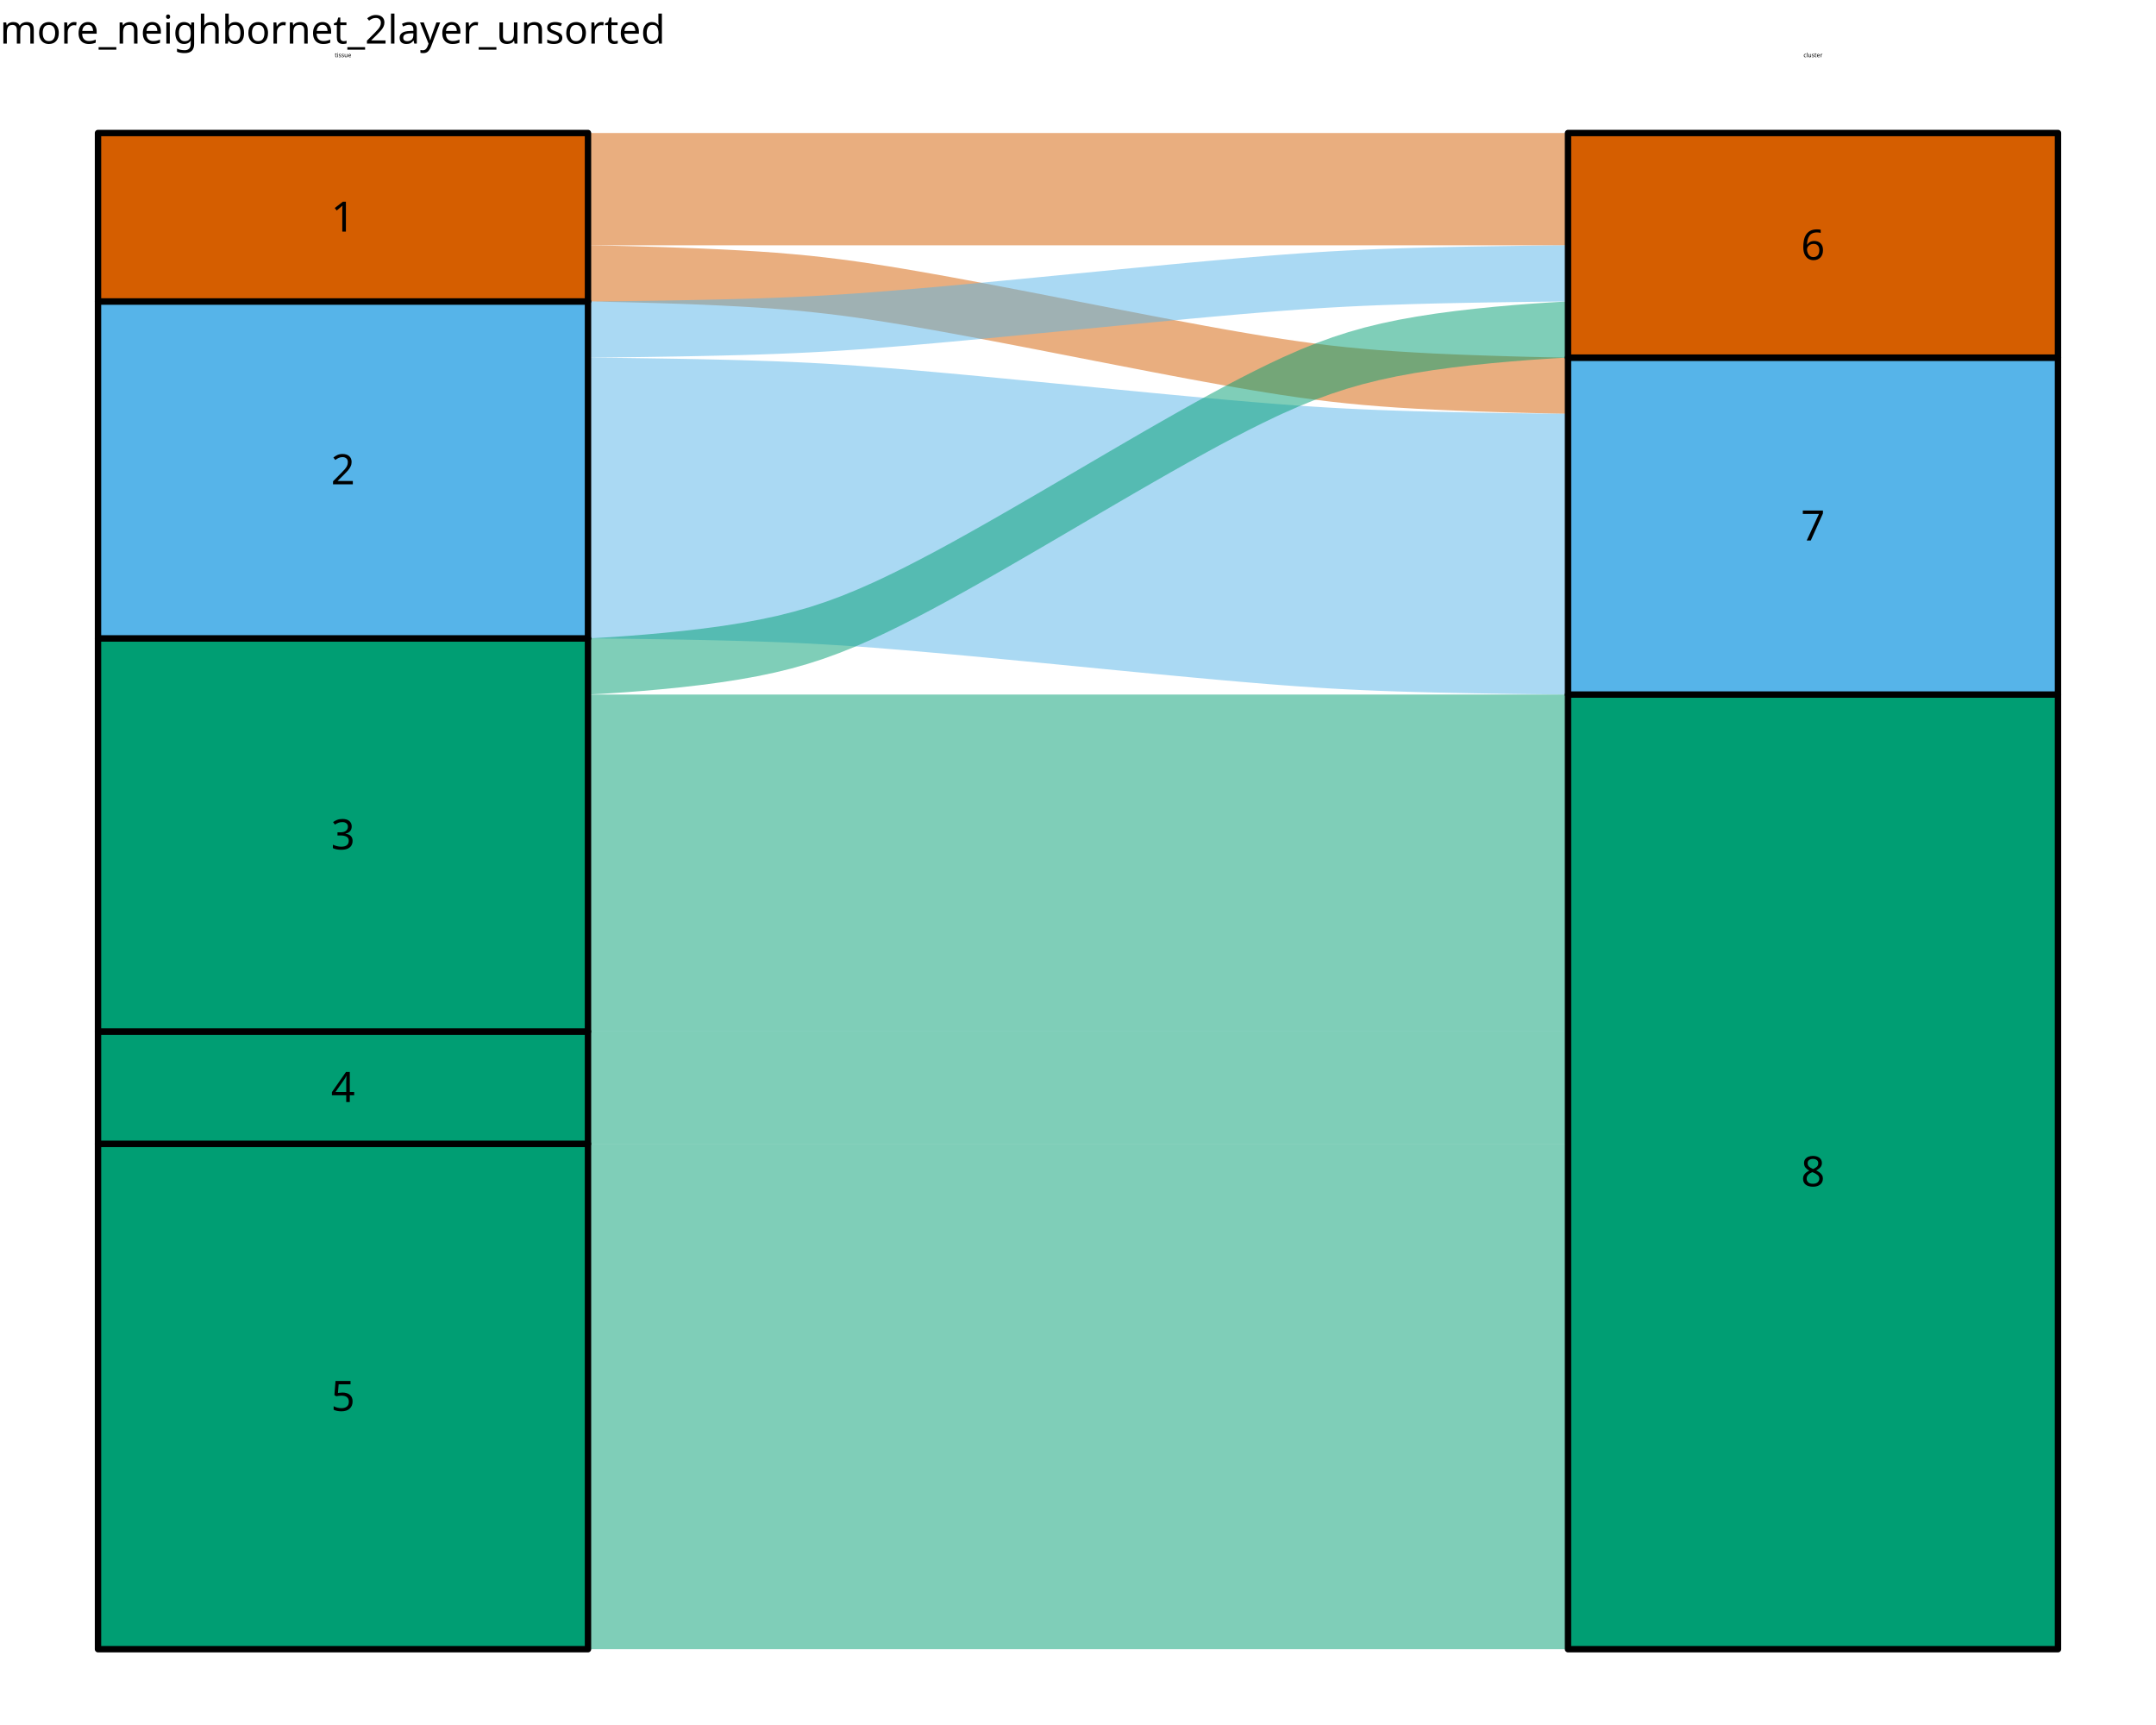
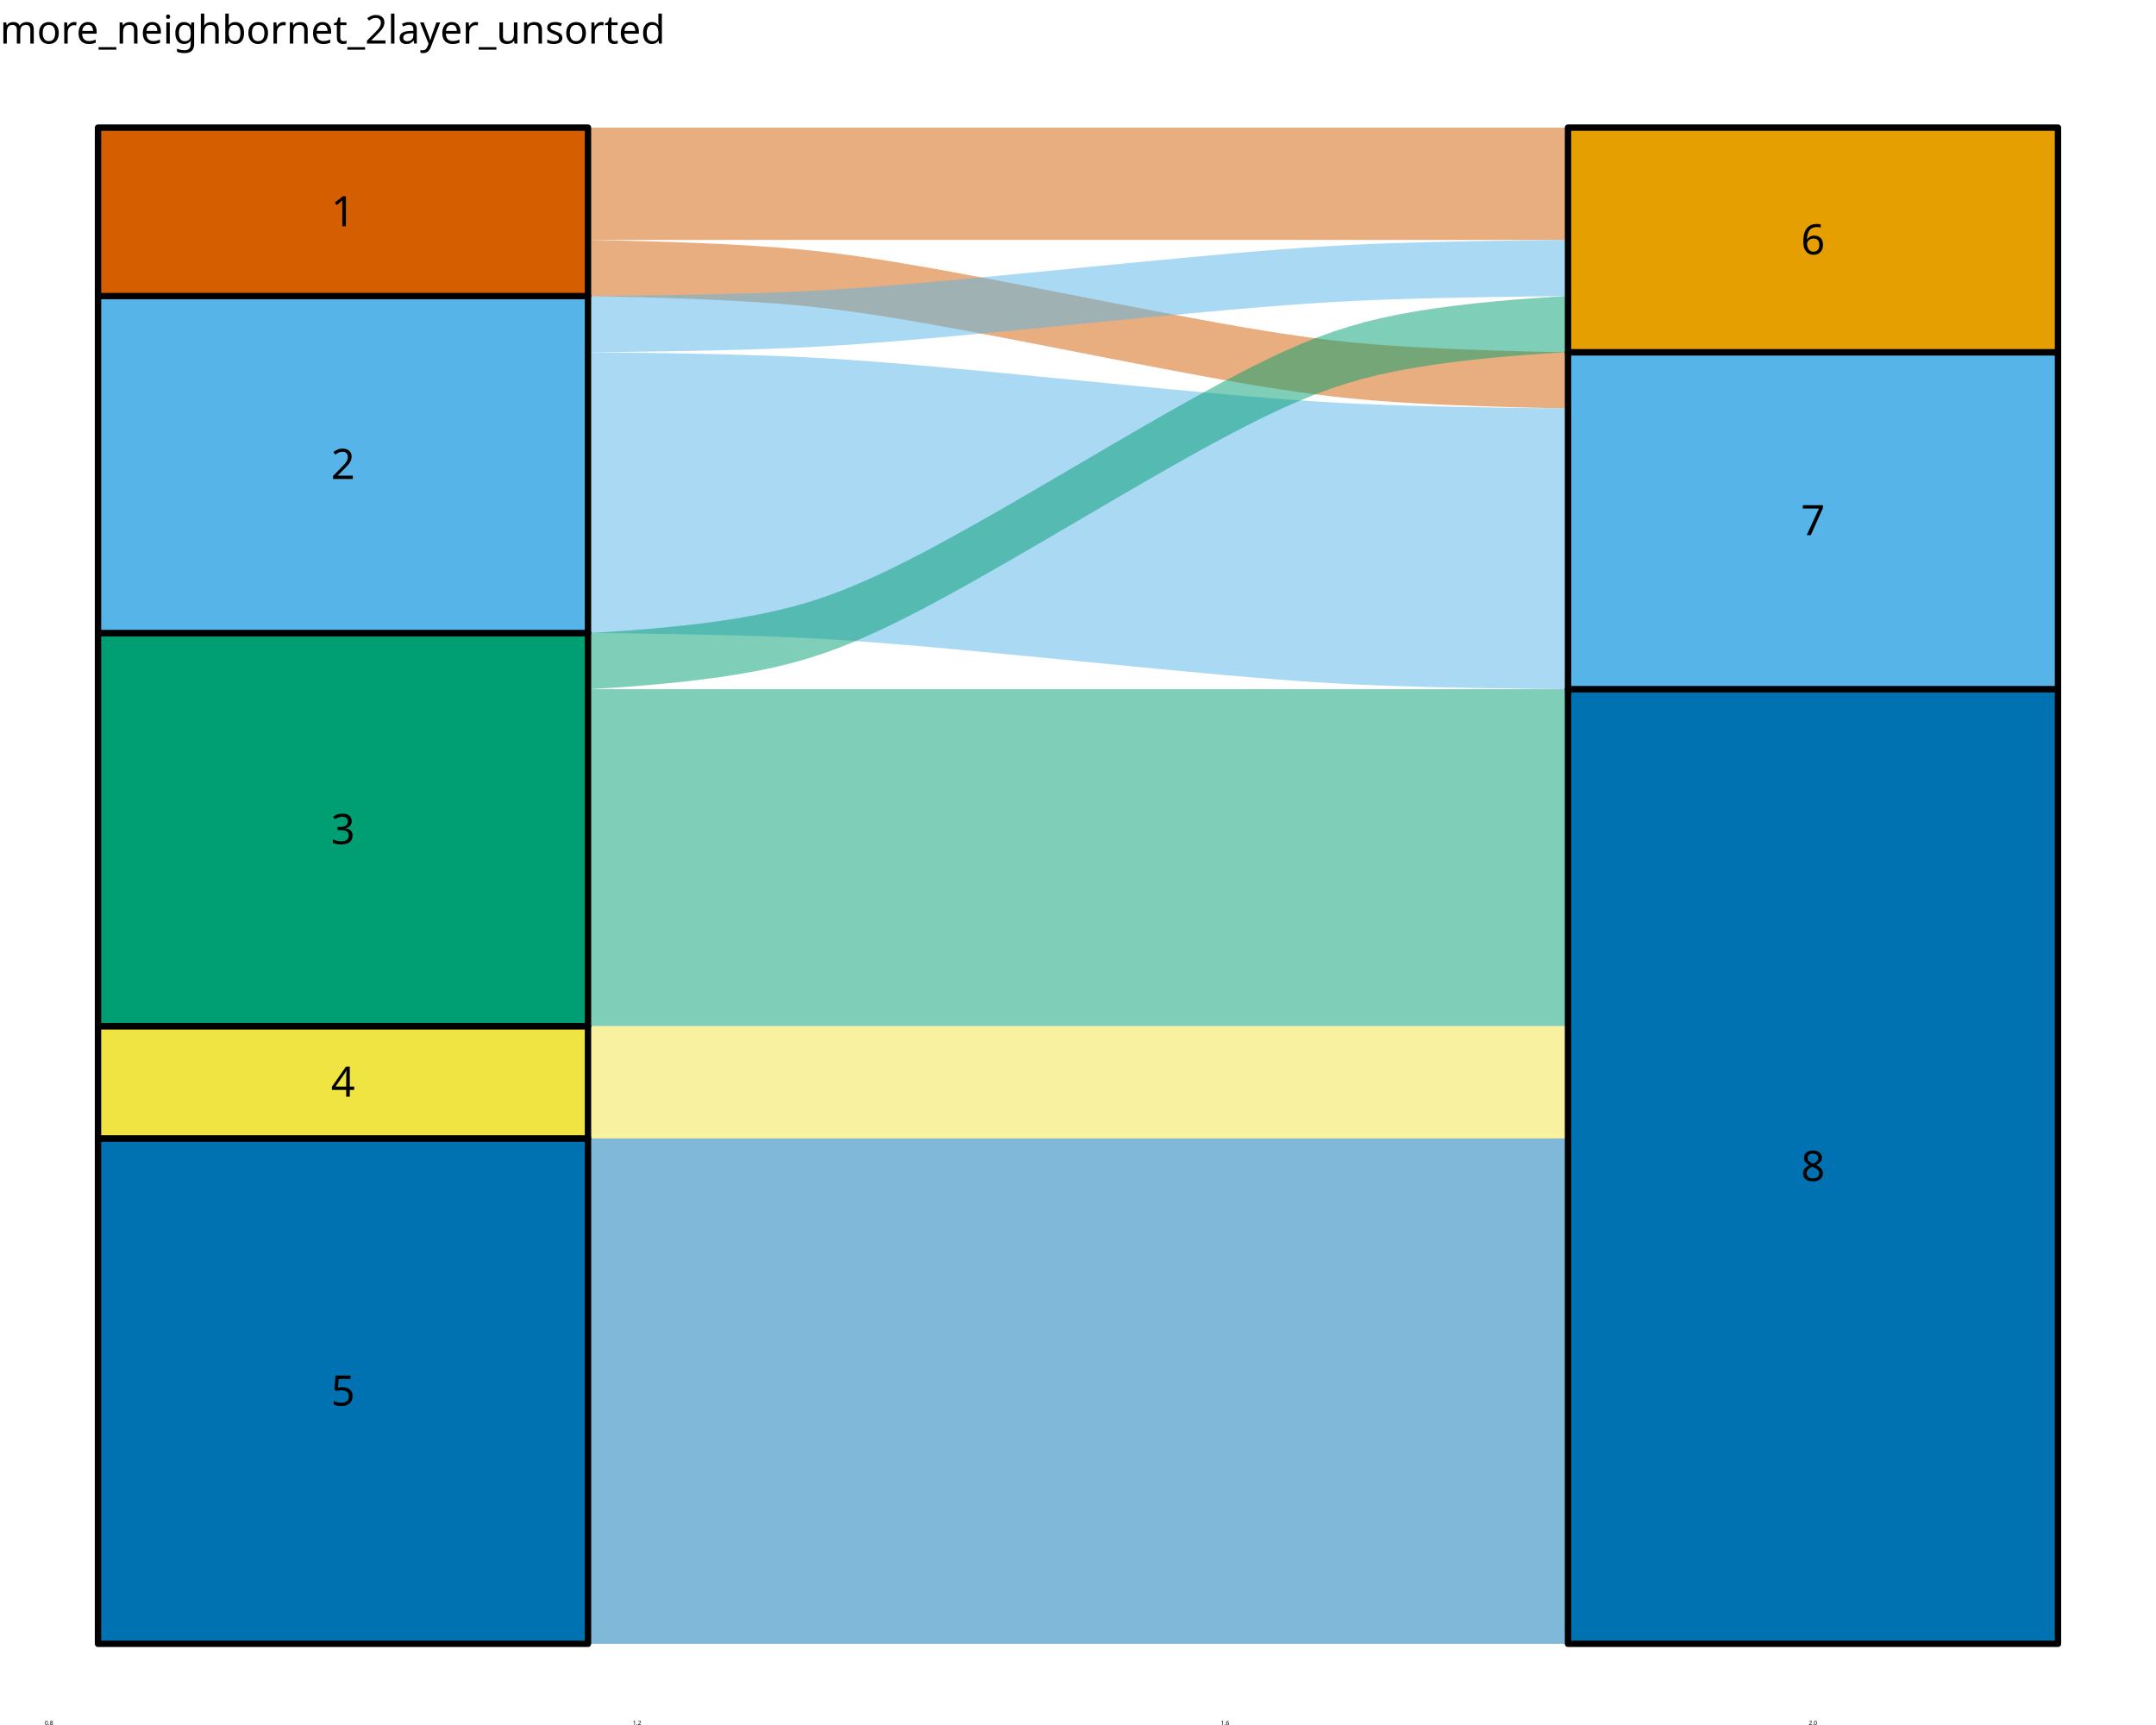
<svg xmlns="http://www.w3.org/2000/svg" class="svglite" data-engine-version="2.0" width="720.00pt" height="576.00pt" viewBox="0 0 720.00 576.00">
  <defs>
    <style type="text/css">
    .svglite line, .svglite polyline, .svglite polygon, .svglite path, .svglite rect, .svglite circle {
      fill: none;
      stroke: #000000;
      stroke-linecap: round;
      stroke-linejoin: round;
      stroke-miterlimit: 10.00;
    }
  </style>
  </defs>
  <rect width="100%" height="100%" style="stroke: none; fill: #FFFFFF;" />
  <defs>
    <clipPath id="cpMC4wMHw3MjAuMDB8MC4wMHw1NzYuMDA=">
      <rect x="0.00" y="0.00" width="720.00" height="576.00" />
    </clipPath>
  </defs>
  <g clip-path="url(#cpMC4wMHw3MjAuMDB8MC4wMHw1NzYuMDA=)">
</g>
  <defs>
-     <clipPath id="cpMC4wMHw3MjAuMDB8MTkuMTB8NTc2LjAw">
-       <rect x="0.00" y="19.10" width="720.00" height="556.90" />
+     <clipPath id="cpMC4wMHw3MjAuMDB8MTcuMzB8NTc0LjIx">
+       <rect x="0.00" y="17.30" width="720.00" height="556.90" />
    </clipPath>
  </defs>
-   <g clip-path="url(#cpMC4wMHw3MjAuMDB8MTkuMTB8NTc2LjAw)">
-     <polygon points="32.73,81.91 196.36,81.91 196.45,81.91 197.01,81.91 198.41,81.91 200.89,81.91 204.54,81.91 209.29,81.91 214.95,81.91 221.23,81.91 227.85,81.91 234.56,81.91 241.16,81.91 247.54,81.91 253.64,81.91 259.46,81.91 265.06,81.91 270.48,81.91 275.82,81.91 281.16,81.91 286.58,81.91 291.82,81.91 296.61,81.91 301.55,81.91 306.68,81.91 312.00,81.91 317.51,81.91 323.22,81.91 329.12,81.91 335.18,81.91 341.38,81.91 347.70,81.91 354.10,81.91 360.53,81.91 366.95,81.91 373.34,81.91 379.64,81.91 385.82,81.91 391.86,81.91 397.73,81.91 403.40,81.91 408.89,81.91 414.17,81.91 419.27,81.91 424.19,81.91 428.18,81.91 433.74,81.91 439.15,81.91 444.48,81.91 449.82,81.91 455.26,81.91 460.86,81.91 466.70,81.91 472.82,81.91 479.21,81.91 485.82,81.91 492.53,81.91 499.14,81.91 505.39,81.91 511.01,81.91 515.70,81.91 519.29,81.91 521.70,81.91 523.04,81.91 523.56,81.91 523.64,81.91 687.27,81.91 687.27,44.41 523.64,44.41 523.55,44.41 522.99,44.41 521.59,44.41 519.11,44.41 515.46,44.41 510.71,44.41 505.05,44.41 498.77,44.41 492.15,44.41 485.44,44.41 478.84,44.41 472.46,44.41 466.36,44.41 460.54,44.41 454.94,44.41 449.52,44.41 444.18,44.41 438.84,44.41 433.42,44.41 428.18,44.41 423.39,44.41 418.45,44.41 413.32,44.41 408.00,44.41 402.49,44.41 396.78,44.41 390.88,44.41 384.82,44.41 378.62,44.41 372.30,44.41 365.90,44.41 359.47,44.41 353.05,44.41 346.66,44.41 340.36,44.41 334.18,44.41 328.14,44.41 322.27,44.41 316.60,44.41 311.11,44.41 305.83,44.41 300.73,44.41 295.81,44.41 291.82,44.41 286.26,44.41 280.85,44.41 275.52,44.41 270.18,44.41 264.74,44.41 259.14,44.41 253.30,44.41 247.18,44.41 240.79,44.41 234.18,44.41 227.47,44.41 220.86,44.41 214.61,44.41 208.99,44.41 204.30,44.41 200.71,44.41 198.30,44.41 196.96,44.41 196.44,44.41 196.36,44.41 32.73,44.41 " style="stroke-width: 1.07; stroke: none; fill: #D55E00; fill-opacity: 0.50;" />
-     <polygon points="32.73,100.66 196.36,100.66 196.45,100.66 197.00,100.67 198.40,100.70 200.87,100.74 204.52,100.82 209.26,100.93 214.90,101.08 221.18,101.26 227.79,101.48 234.49,101.74 241.08,102.04 247.46,102.37 253.55,102.74 259.38,103.16 264.97,103.62 270.39,104.14 275.72,104.73 281.06,105.38 286.46,106.12 291.82,106.91 296.57,107.66 301.47,108.46 306.55,109.33 311.82,110.25 317.28,111.24 322.93,112.28 328.77,113.38 334.78,114.52 340.92,115.70 347.18,116.91 353.51,118.15 359.89,119.39 366.27,120.64 372.60,121.87 378.87,123.08 385.02,124.27 391.02,125.41 396.87,126.51 402.53,127.55 408.00,128.54 413.27,129.47 418.36,130.34 423.27,131.14 428.02,131.89 428.18,131.91 433.73,132.73 439.14,133.47 444.46,134.12 449.80,134.70 455.23,135.22 460.83,135.68 466.66,136.10 472.77,136.47 479.15,136.80 485.75,137.09 492.45,137.35 499.05,137.57 505.31,137.76 510.93,137.90 515.63,138.01 519.23,138.09 521.67,138.13 523.03,138.16 523.56,138.16 523.64,138.16 687.27,138.16 687.27,119.41 523.64,119.41 523.55,119.41 523.00,119.40 521.60,119.38 519.13,119.33 515.48,119.26 510.74,119.15 505.10,119.00 498.82,118.81 492.21,118.59 485.51,118.33 478.92,118.04 472.54,117.70 466.45,117.33 460.62,116.92 455.03,116.45 449.61,115.93 444.28,115.35 438.94,114.69 433.54,113.95 428.18,113.16 423.43,112.42 418.53,111.61 413.45,110.75 408.18,109.82 402.72,108.84 397.07,107.79 391.23,106.70 385.22,105.56 379.08,104.37 372.82,103.16 366.49,101.93 360.11,100.68 353.73,99.44 347.40,98.20 341.13,96.99 334.98,95.81 328.98,94.66 323.13,93.57 317.47,92.52 312.00,91.54 306.73,90.61 301.64,89.74 296.73,88.93 291.98,88.19 291.82,88.16 286.27,87.34 280.86,86.61 275.54,85.96 270.20,85.37 264.77,84.86 259.17,84.39 253.34,83.98 247.23,83.61 240.85,83.28 234.25,82.98 227.55,82.73 220.95,82.50 214.69,82.32 209.07,82.17 204.37,82.06 200.77,81.99 198.33,81.94 196.97,81.92 196.44,81.91 196.36,81.91 32.73,81.91 " style="stroke-width: 1.07; stroke: none; fill: #D55E00; fill-opacity: 0.50;" />
-     <polygon points="32.73,119.41 196.36,119.41 196.45,119.41 197.01,119.41 198.40,119.40 200.88,119.37 204.53,119.34 209.28,119.28 214.94,119.21 221.22,119.11 227.84,119.00 234.54,118.87 241.14,118.72 247.52,118.56 253.61,118.37 259.44,118.16 265.03,117.93 270.46,117.67 275.80,117.38 281.13,117.05 286.55,116.68 291.82,116.29 296.60,115.91 301.53,115.51 306.65,115.07 311.95,114.61 317.45,114.11 323.15,113.58 329.03,113.03 335.08,112.46 341.27,111.86 347.57,111.25 353.95,110.63 360.36,110.00 366.78,109.38 373.15,108.76 379.44,108.15 385.62,107.55 391.65,106.98 397.51,106.43 403.18,105.91 408.66,105.42 413.94,104.95 419.04,104.52 423.95,104.12 428.18,103.79 433.73,103.38 439.14,103.01 444.48,102.68 449.82,102.39 455.25,102.13 460.85,101.90 466.69,101.70 472.81,101.51 479.19,101.34 485.80,101.20 492.51,101.07 499.12,100.96 505.37,100.87 510.99,100.79 515.68,100.74 519.27,100.70 521.69,100.68 523.04,100.67 523.56,100.66 523.64,100.66 687.27,100.66 687.27,81.91 523.64,81.91 523.55,81.91 522.99,81.92 521.60,81.93 519.12,81.95 515.47,81.99 510.72,82.04 505.06,82.12 498.78,82.21 492.16,82.32 485.46,82.45 478.86,82.60 472.48,82.77 466.39,82.95 460.56,83.16 454.97,83.40 449.54,83.66 444.20,83.95 438.87,84.28 433.45,84.65 428.18,85.04 423.40,85.41 418.47,85.82 413.35,86.25 408.05,86.72 402.55,87.22 396.85,87.74 390.97,88.29 384.92,88.87 378.73,89.46 372.43,90.07 366.05,90.70 359.64,91.32 353.22,91.95 346.85,92.57 340.56,93.18 334.38,93.77 328.35,94.34 322.49,94.89 316.82,95.42 311.34,95.91 306.06,96.37 300.96,96.81 296.05,97.21 291.82,97.54 286.27,97.95 280.86,98.31 275.52,98.64 270.18,98.93 264.75,99.19 259.15,99.42 253.31,99.63 247.19,99.81 240.81,99.98 234.20,100.13 227.49,100.26 220.88,100.37 214.63,100.46 209.01,100.53 204.32,100.59 200.73,100.62 198.31,100.65 196.96,100.66 196.44,100.66 196.36,100.66 32.73,100.66 " style="stroke-width: 1.07; stroke: none; fill: #56B4E9; fill-opacity: 0.50;" />
-     <polygon points="32.73,213.17 196.36,213.17 196.45,213.17 197.01,213.17 198.40,213.19 200.88,213.21 204.53,213.25 209.28,213.30 214.94,213.38 221.22,213.47 227.84,213.58 234.54,213.71 241.14,213.86 247.52,214.03 253.61,214.21 259.44,214.42 265.03,214.65 270.46,214.91 275.80,215.21 281.13,215.53 286.55,215.90 291.82,216.29 296.60,216.67 301.53,217.07 306.65,217.51 311.95,217.98 317.45,218.47 323.15,219.00 329.03,219.55 335.08,220.13 341.27,220.72 347.57,221.33 353.95,221.95 360.36,222.58 366.78,223.21 373.15,223.83 379.44,224.44 385.62,225.03 391.65,225.60 397.51,226.15 403.18,226.67 408.66,227.17 413.94,227.63 419.04,228.06 423.95,228.46 428.18,228.79 433.73,229.20 439.14,229.57 444.48,229.90 449.82,230.19 455.25,230.45 460.85,230.68 466.69,230.89 472.81,231.07 479.19,231.24 485.80,231.38 492.51,231.51 499.12,231.62 505.37,231.72 510.99,231.79 515.68,231.84 519.27,231.88 521.69,231.90 523.04,231.91 523.56,231.92 523.64,231.92 687.27,231.92 687.27,138.16 523.64,138.16 523.55,138.16 522.99,138.16 521.60,138.15 519.12,138.12 515.47,138.09 510.72,138.03 505.06,137.96 498.78,137.86 492.16,137.75 485.46,137.62 478.86,137.47 472.48,137.31 466.39,137.12 460.56,136.91 454.97,136.68 449.54,136.42 444.20,136.13 438.87,135.80 433.45,135.43 428.18,135.04 423.40,134.66 418.47,134.26 413.35,133.82 408.05,133.36 402.55,132.86 396.85,132.33 390.97,131.78 384.92,131.21 378.73,130.61 372.43,130.00 366.05,129.38 359.64,128.75 353.22,128.13 346.85,127.51 340.56,126.90 334.38,126.30 328.35,125.73 322.49,125.18 316.82,124.66 311.34,124.17 306.06,123.70 300.96,123.27 296.05,122.87 291.82,122.54 286.27,122.13 280.86,121.76 275.52,121.43 270.18,121.14 264.75,120.88 259.15,120.65 253.31,120.45 247.19,120.26 240.81,120.10 234.20,119.95 227.49,119.82 220.88,119.71 214.63,119.62 209.01,119.54 204.32,119.49 200.73,119.45 198.31,119.43 196.96,119.42 196.44,119.41 196.36,119.41 32.73,119.41 " style="stroke-width: 1.07; stroke: none; fill: #56B4E9; fill-opacity: 0.50;" />
-     <polygon points="32.73,231.92 196.36,231.92 196.45,231.92 196.99,231.89 198.35,231.82 200.77,231.69 204.34,231.46 209.00,231.14 214.55,230.71 220.74,230.16 227.29,229.51 233.93,228.74 240.49,227.87 246.83,226.89 252.90,225.80 258.71,224.58 264.28,223.22 269.67,221.69 274.97,219.98 280.25,218.06 285.60,215.91 291.08,213.51 291.82,213.17 296.30,211.07 300.91,208.80 305.68,206.38 310.62,203.79 315.73,201.04 321.01,198.13 326.46,195.08 332.06,191.90 337.80,188.61 343.65,185.22 349.59,181.76 355.59,178.25 361.61,174.72 367.63,171.20 373.60,167.72 379.49,164.29 385.29,160.95 390.96,157.71 396.48,154.60 401.84,151.63 407.03,148.80 412.05,146.14 416.89,143.64 421.58,141.30 426.12,139.12 428.18,138.16 433.68,135.73 439.05,133.54 444.33,131.59 449.62,129.86 455.00,128.31 460.54,126.93 466.31,125.69 472.35,124.58 478.66,123.58 485.19,122.70 491.83,121.92 498.40,121.25 504.66,120.69 510.31,120.24 515.10,119.91 518.82,119.67 521.39,119.52 522.88,119.45 523.52,119.42 523.64,119.41 523.64,119.41 687.27,119.41 687.27,100.66 523.64,100.66 523.55,100.67 523.01,100.69 521.65,100.76 519.23,100.90 515.66,101.12 511.00,101.44 505.45,101.87 499.26,102.42 492.71,103.08 486.07,103.84 479.51,104.71 473.17,105.69 467.10,106.78 461.29,108.00 455.72,109.36 450.33,110.89 445.03,112.60 439.75,114.52 434.40,116.67 428.92,119.08 428.18,119.41 423.70,121.52 419.09,123.78 414.32,126.21 409.38,128.79 404.27,131.54 398.99,134.45 393.54,137.50 387.94,140.68 382.20,143.97 376.35,147.36 370.41,150.82 364.41,154.33 358.39,157.86 352.37,161.38 346.40,164.87 340.51,168.29 334.71,171.63 329.04,174.87 323.52,177.98 318.16,180.96 312.97,183.78 307.95,186.44 303.11,188.94 298.42,191.28 293.88,193.46 291.82,194.42 286.32,196.85 280.95,199.04 275.67,200.99 270.38,202.73 265.00,204.27 259.46,205.66 253.69,206.89 247.65,208.00 241.34,209.00 234.81,209.88 228.17,210.66 221.60,211.33 215.34,211.89 209.69,212.34 204.90,212.68 201.18,212.91 198.61,213.06 197.12,213.13 196.48,213.16 196.36,213.17 196.36,213.17 32.73,213.17 " style="stroke-width: 1.07; stroke: none; fill: #009E73; fill-opacity: 0.50;" />
-     <polygon points="32.73,344.43 196.36,344.43 196.45,344.43 197.01,344.43 198.41,344.43 200.89,344.43 204.54,344.43 209.29,344.43 214.95,344.43 221.23,344.43 227.85,344.43 234.56,344.43 241.16,344.43 247.54,344.43 253.64,344.43 259.46,344.43 265.06,344.43 270.48,344.43 275.82,344.43 281.16,344.43 286.58,344.43 291.82,344.43 296.61,344.43 301.55,344.43 306.68,344.43 312.00,344.43 317.51,344.43 323.22,344.43 329.12,344.43 335.18,344.43 341.38,344.43 347.70,344.43 354.10,344.43 360.53,344.43 366.95,344.43 373.34,344.43 379.64,344.43 385.82,344.43 391.86,344.43 397.73,344.43 403.40,344.43 408.89,344.43 414.17,344.43 419.27,344.43 424.19,344.43 428.18,344.43 433.74,344.43 439.15,344.43 444.48,344.43 449.82,344.43 455.26,344.43 460.86,344.43 466.70,344.43 472.82,344.43 479.21,344.43 485.82,344.43 492.53,344.43 499.14,344.43 505.39,344.43 511.01,344.43 515.70,344.43 519.29,344.43 521.70,344.43 523.04,344.43 523.56,344.43 523.64,344.43 687.27,344.43 687.27,231.92 523.64,231.92 523.55,231.92 522.99,231.92 521.59,231.92 519.11,231.92 515.46,231.92 510.71,231.92 505.05,231.92 498.77,231.92 492.15,231.92 485.44,231.92 478.84,231.92 472.46,231.92 466.36,231.92 460.54,231.92 454.94,231.92 449.52,231.92 444.18,231.92 438.84,231.92 433.42,231.92 428.18,231.92 423.39,231.92 418.45,231.92 413.32,231.92 408.00,231.92 402.49,231.92 396.78,231.92 390.88,231.92 384.82,231.92 378.62,231.92 372.30,231.92 365.90,231.92 359.47,231.92 353.05,231.92 346.66,231.92 340.36,231.92 334.18,231.92 328.14,231.92 322.27,231.92 316.60,231.92 311.11,231.92 305.83,231.92 300.73,231.92 295.81,231.92 291.82,231.92 286.26,231.92 280.85,231.92 275.52,231.92 270.18,231.92 264.74,231.92 259.14,231.92 253.30,231.92 247.18,231.92 240.79,231.92 234.18,231.92 227.47,231.92 220.86,231.92 214.61,231.92 208.99,231.92 204.30,231.92 200.71,231.92 198.30,231.92 196.96,231.92 196.44,231.92 196.36,231.92 32.73,231.92 " style="stroke-width: 1.07; stroke: none; fill: #009E73; fill-opacity: 0.50;" />
-     <polygon points="32.73,381.93 196.36,381.93 196.45,381.93 197.01,381.93 198.41,381.93 200.89,381.93 204.54,381.93 209.29,381.93 214.95,381.93 221.23,381.93 227.85,381.93 234.56,381.93 241.16,381.93 247.54,381.93 253.64,381.93 259.46,381.93 265.06,381.93 270.48,381.93 275.82,381.93 281.16,381.93 286.58,381.93 291.82,381.93 296.61,381.93 301.55,381.93 306.68,381.93 312.00,381.93 317.51,381.93 323.22,381.93 329.12,381.93 335.18,381.93 341.38,381.93 347.70,381.93 354.10,381.93 360.53,381.93 366.95,381.93 373.34,381.93 379.64,381.93 385.82,381.93 391.86,381.93 397.73,381.93 403.40,381.93 408.89,381.93 414.17,381.93 419.27,381.93 424.19,381.93 428.18,381.93 433.74,381.93 439.15,381.93 444.48,381.93 449.82,381.93 455.26,381.93 460.86,381.93 466.70,381.93 472.82,381.93 479.21,381.93 485.82,381.93 492.53,381.93 499.14,381.93 505.39,381.93 511.01,381.93 515.70,381.93 519.29,381.93 521.70,381.93 523.04,381.93 523.56,381.93 523.64,381.93 687.27,381.93 687.27,344.43 523.64,344.43 523.55,344.43 522.99,344.43 521.59,344.43 519.11,344.43 515.46,344.43 510.71,344.43 505.05,344.43 498.77,344.43 492.15,344.43 485.44,344.43 478.84,344.43 472.46,344.43 466.36,344.43 460.54,344.43 454.94,344.43 449.52,344.43 444.18,344.43 438.84,344.43 433.42,344.43 428.18,344.43 423.39,344.43 418.45,344.43 413.32,344.43 408.00,344.43 402.49,344.43 396.78,344.43 390.88,344.43 384.82,344.43 378.62,344.43 372.30,344.43 365.90,344.43 359.47,344.43 353.05,344.43 346.66,344.43 340.36,344.43 334.18,344.43 328.14,344.43 322.27,344.43 316.60,344.43 311.11,344.43 305.83,344.43 300.73,344.43 295.81,344.43 291.82,344.43 286.26,344.43 280.85,344.43 275.52,344.43 270.18,344.43 264.74,344.43 259.14,344.43 253.30,344.43 247.18,344.43 240.79,344.43 234.18,344.43 227.47,344.43 220.86,344.43 214.61,344.43 208.99,344.43 204.30,344.43 200.71,344.43 198.30,344.43 196.96,344.43 196.44,344.43 196.36,344.43 32.73,344.43 " style="stroke-width: 1.07; stroke: none; fill: #009E73; fill-opacity: 0.50;" />
-     <polygon points="32.73,550.69 196.36,550.69 196.45,550.69 197.01,550.69 198.41,550.69 200.89,550.69 204.54,550.69 209.29,550.69 214.95,550.69 221.23,550.69 227.85,550.69 234.56,550.69 241.16,550.69 247.54,550.69 253.64,550.69 259.46,550.69 265.06,550.69 270.48,550.69 275.82,550.69 281.16,550.69 286.58,550.69 291.82,550.69 296.61,550.69 301.55,550.69 306.68,550.69 312.00,550.69 317.51,550.69 323.22,550.69 329.12,550.69 335.18,550.69 341.38,550.69 347.70,550.69 354.10,550.69 360.53,550.69 366.95,550.69 373.34,550.69 379.64,550.69 385.82,550.69 391.86,550.69 397.73,550.69 403.40,550.69 408.89,550.69 414.17,550.69 419.27,550.69 424.19,550.69 428.18,550.69 433.74,550.69 439.15,550.69 444.48,550.69 449.82,550.69 455.26,550.69 460.86,550.69 466.70,550.69 472.82,550.69 479.21,550.69 485.82,550.69 492.53,550.69 499.14,550.69 505.39,550.69 511.01,550.69 515.70,550.69 519.29,550.69 521.70,550.69 523.04,550.69 523.56,550.69 523.64,550.69 687.27,550.69 687.27,381.93 523.64,381.93 523.55,381.93 522.99,381.93 521.59,381.93 519.11,381.93 515.46,381.93 510.71,381.93 505.05,381.93 498.77,381.93 492.15,381.93 485.44,381.93 478.84,381.93 472.46,381.93 466.36,381.93 460.54,381.93 454.94,381.93 449.52,381.93 444.18,381.93 438.84,381.93 433.42,381.93 428.18,381.93 423.39,381.93 418.45,381.93 413.32,381.93 408.00,381.93 402.49,381.93 396.78,381.93 390.88,381.93 384.82,381.93 378.62,381.93 372.30,381.93 365.90,381.93 359.47,381.93 353.05,381.93 346.66,381.93 340.36,381.93 334.18,381.93 328.14,381.93 322.27,381.93 316.60,381.93 311.11,381.93 305.83,381.93 300.73,381.93 295.81,381.93 291.82,381.93 286.26,381.93 280.85,381.93 275.52,381.93 270.18,381.93 264.74,381.93 259.14,381.93 253.30,381.93 247.18,381.93 240.79,381.93 234.18,381.93 227.47,381.93 220.86,381.93 214.61,381.93 208.99,381.93 204.30,381.93 200.71,381.93 198.30,381.93 196.96,381.93 196.44,381.93 196.36,381.93 32.73,381.93 " style="stroke-width: 1.07; stroke: none; fill: #009E73; fill-opacity: 0.50;" />
-     <polygon points="32.73,381.93 196.36,381.93 196.36,550.69 32.73,550.69 32.73,381.93 " style="stroke-width: 2.13; stroke-linecap: butt; fill: #009E73;" />
-     <polygon points="32.73,344.43 196.36,344.43 196.36,381.93 32.73,381.93 32.73,344.43 " style="stroke-width: 2.13; stroke-linecap: butt; fill: #009E73;" />
-     <polygon points="32.73,213.17 196.36,213.17 196.36,344.43 32.73,344.43 32.73,213.17 " style="stroke-width: 2.13; stroke-linecap: butt; fill: #009E73;" />
-     <polygon points="32.73,100.66 196.36,100.66 196.36,213.17 32.73,213.17 32.73,100.66 " style="stroke-width: 2.13; stroke-linecap: butt; fill: #56B4E9;" />
-     <polygon points="32.73,44.41 196.36,44.41 196.36,100.66 32.73,100.66 32.73,44.41 " style="stroke-width: 2.13; stroke-linecap: butt; fill: #D55E00;" />
-     <polygon points="523.64,231.92 687.27,231.92 687.27,550.69 523.64,550.69 523.64,231.92 " style="stroke-width: 2.13; stroke-linecap: butt; fill: #009E73;" />
-     <polygon points="523.64,119.41 687.27,119.41 687.27,231.92 523.64,231.92 523.64,119.41 " style="stroke-width: 2.13; stroke-linecap: butt; fill: #56B4E9;" />
-     <polygon points="523.64,44.41 687.27,44.41 687.27,119.41 523.64,119.41 523.64,44.41 " style="stroke-width: 2.13; stroke-linecap: butt; fill: #D55E00;" />
-     <text x="114.55" y="471.12" text-anchor="middle" style="font-size: 14.00px; font-family: sans;" textLength="7.79px" lengthAdjust="spacingAndGlyphs">5</text>
-     <text x="114.55" y="367.99" text-anchor="middle" style="font-size: 14.00px; font-family: sans;" textLength="7.79px" lengthAdjust="spacingAndGlyphs">4</text>
-     <text x="114.55" y="283.61" text-anchor="middle" style="font-size: 14.00px; font-family: sans;" textLength="7.79px" lengthAdjust="spacingAndGlyphs">3</text>
-     <text x="114.55" y="161.73" text-anchor="middle" style="font-size: 14.00px; font-family: sans;" textLength="7.79px" lengthAdjust="spacingAndGlyphs">2</text>
-     <text x="114.55" y="77.35" text-anchor="middle" style="font-size: 14.00px; font-family: sans;" textLength="7.79px" lengthAdjust="spacingAndGlyphs">1</text>
-     <text x="605.45" y="396.12" text-anchor="middle" style="font-size: 14.00px; font-family: sans;" textLength="7.79px" lengthAdjust="spacingAndGlyphs">8</text>
-     <text x="605.45" y="180.48" text-anchor="middle" style="font-size: 14.00px; font-family: sans;" textLength="7.79px" lengthAdjust="spacingAndGlyphs">7</text>
-     <text x="605.45" y="86.73" text-anchor="middle" style="font-size: 14.00px; font-family: sans;" textLength="7.79px" lengthAdjust="spacingAndGlyphs">6</text>
+   <g clip-path="url(#cpMC4wMHw3MjAuMDB8MTcuMzB8NTc0LjIx)">
+     <polygon points="32.73,80.12 196.36,80.12 196.45,80.12 197.01,80.12 198.41,80.12 200.89,80.12 204.54,80.12 209.29,80.12 214.95,80.12 221.23,80.12 227.85,80.12 234.56,80.12 241.16,80.12 247.54,80.12 253.64,80.12 259.46,80.12 265.06,80.12 270.48,80.12 275.82,80.12 281.16,80.12 286.58,80.12 291.82,80.12 296.61,80.12 301.55,80.12 306.68,80.12 312.00,80.12 317.51,80.12 323.22,80.12 329.12,80.12 335.18,80.12 341.38,80.12 347.70,80.12 354.10,80.12 360.53,80.12 366.95,80.12 373.34,80.12 379.64,80.12 385.82,80.12 391.86,80.12 397.73,80.12 403.40,80.12 408.89,80.12 414.17,80.12 419.27,80.12 424.19,80.12 428.18,80.12 433.74,80.12 439.15,80.12 444.48,80.12 449.82,80.12 455.26,80.12 460.86,80.12 466.70,80.12 472.82,80.12 479.21,80.12 485.82,80.12 492.53,80.12 499.14,80.12 505.39,80.12 511.01,80.12 515.70,80.12 519.29,80.12 521.70,80.12 523.04,80.12 523.56,80.12 523.64,80.12 687.27,80.12 687.27,42.62 523.64,42.62 523.55,42.62 522.99,42.62 521.59,42.62 519.11,42.62 515.46,42.62 510.71,42.62 505.05,42.62 498.77,42.62 492.15,42.62 485.44,42.62 478.84,42.62 472.46,42.62 466.36,42.62 460.54,42.62 454.94,42.62 449.52,42.62 444.18,42.62 438.84,42.62 433.42,42.62 428.18,42.62 423.39,42.62 418.45,42.62 413.32,42.62 408.00,42.62 402.49,42.62 396.78,42.62 390.88,42.62 384.82,42.62 378.62,42.62 372.30,42.62 365.90,42.62 359.47,42.62 353.05,42.62 346.66,42.62 340.36,42.62 334.18,42.62 328.14,42.62 322.27,42.62 316.60,42.62 311.11,42.62 305.83,42.62 300.73,42.62 295.81,42.62 291.82,42.62 286.26,42.62 280.85,42.62 275.52,42.62 270.18,42.62 264.74,42.62 259.14,42.62 253.30,42.62 247.18,42.62 240.79,42.62 234.18,42.62 227.47,42.62 220.86,42.62 214.61,42.62 208.99,42.62 204.30,42.62 200.71,42.62 198.30,42.62 196.96,42.62 196.44,42.62 196.36,42.62 32.73,42.62 " style="stroke-width: 1.07; stroke: none; fill: #D55E00; fill-opacity: 0.50;" />
+     <polygon points="32.73,98.87 196.36,98.87 196.45,98.87 197.00,98.88 198.40,98.90 200.87,98.95 204.52,99.03 209.26,99.14 214.90,99.28 221.18,99.47 227.79,99.69 234.49,99.95 241.08,100.25 247.46,100.58 253.55,100.95 259.38,101.37 264.97,101.83 270.39,102.35 275.72,102.94 281.06,103.59 286.46,104.33 291.82,105.12 296.57,105.87 301.47,106.67 306.55,107.54 311.82,108.46 317.28,109.45 322.93,110.49 328.77,111.59 334.78,112.73 340.92,113.91 347.18,115.12 353.51,116.36 359.89,117.60 366.27,118.85 372.60,120.08 378.87,121.29 385.02,122.48 391.02,123.62 396.87,124.72 402.53,125.76 408.00,126.75 413.27,127.68 418.36,128.55 423.27,129.35 428.02,130.10 428.18,130.12 433.73,130.94 439.14,131.67 444.46,132.33 449.80,132.91 455.23,133.43 460.83,133.89 466.66,134.30 472.77,134.67 479.15,135.01 485.75,135.30 492.45,135.56 499.05,135.78 505.31,135.97 510.93,136.11 515.63,136.22 519.23,136.30 521.67,136.34 523.03,136.36 523.56,136.37 523.64,136.37 687.27,136.37 687.27,117.62 523.64,117.62 523.55,117.62 523.00,117.61 521.60,117.59 519.13,117.54 515.48,117.47 510.74,117.36 505.10,117.21 498.82,117.02 492.21,116.80 485.51,116.54 478.92,116.24 472.54,115.91 466.45,115.54 460.62,115.12 455.03,114.66 449.61,114.14 444.28,113.56 438.94,112.90 433.54,112.16 428.18,111.37 423.43,110.63 418.53,109.82 413.45,108.96 408.18,108.03 402.72,107.05 397.07,106.00 391.23,104.91 385.22,103.76 379.08,102.58 372.82,101.37 366.49,100.14 360.11,98.89 353.73,97.65 347.40,96.41 341.13,95.20 334.98,94.02 328.98,92.87 323.13,91.78 317.47,90.73 312.00,89.74 306.73,88.82 301.64,87.95 296.73,87.14 291.98,86.39 291.82,86.37 286.27,85.55 280.86,84.82 275.54,84.16 270.20,83.58 264.77,83.06 259.17,82.60 253.34,82.19 247.23,81.82 240.85,81.49 234.25,81.19 227.55,80.93 220.95,80.71 214.69,80.53 209.07,80.38 204.37,80.27 200.77,80.20 198.33,80.15 196.97,80.13 196.44,80.12 196.36,80.12 32.73,80.12 " style="stroke-width: 1.07; stroke: none; fill: #D55E00; fill-opacity: 0.50;" />
+     <polygon points="32.73,117.62 196.36,117.62 196.45,117.62 197.01,117.62 198.40,117.61 200.88,117.58 204.53,117.54 209.28,117.49 214.94,117.41 221.22,117.32 227.84,117.21 234.54,117.08 241.14,116.93 247.52,116.76 253.61,116.58 259.44,116.37 265.03,116.14 270.46,115.88 275.80,115.58 281.13,115.26 286.55,114.89 291.82,114.50 296.60,114.12 301.53,113.72 306.65,113.28 311.95,112.81 317.45,112.32 323.15,111.79 329.03,111.24 335.08,110.66 341.27,110.07 347.57,109.46 353.95,108.84 360.36,108.21 366.78,107.58 373.15,106.96 379.44,106.36 385.62,105.76 391.65,105.19 397.51,104.64 403.18,104.12 408.66,103.62 413.94,103.16 419.04,102.73 423.95,102.33 428.18,102.00 433.73,101.59 439.14,101.22 444.48,100.89 449.82,100.60 455.25,100.34 460.85,100.11 466.69,99.90 472.81,99.72 479.19,99.55 485.80,99.41 492.51,99.28 499.12,99.17 505.37,99.07 510.99,99.00 515.68,98.95 519.27,98.91 521.69,98.89 523.04,98.88 523.56,98.87 523.64,98.87 687.27,98.87 687.27,80.12 523.64,80.12 523.55,80.12 522.99,80.12 521.60,80.14 519.12,80.16 515.47,80.20 510.72,80.25 505.06,80.33 498.78,80.42 492.16,80.53 485.46,80.66 478.86,80.81 472.48,80.98 466.39,81.16 460.56,81.37 454.97,81.60 449.54,81.86 444.20,82.16 438.87,82.49 433.45,82.86 428.18,83.24 423.40,83.62 418.47,84.02 413.35,84.46 408.05,84.93 402.55,85.42 396.85,85.95 390.97,86.50 384.92,87.08 378.73,87.67 372.43,88.28 366.05,88.90 359.64,89.53 353.22,90.16 346.85,90.78 340.56,91.39 334.38,91.98 328.35,92.55 322.49,93.10 316.82,93.62 311.34,94.12 306.06,94.58 300.96,95.01 296.05,95.42 291.82,95.75 286.27,96.16 280.86,96.52 275.52,96.85 270.18,97.14 264.75,97.40 259.15,97.63 253.31,97.84 247.19,98.02 240.81,98.19 234.20,98.34 227.49,98.47 220.88,98.58 214.63,98.67 209.01,98.74 204.32,98.80 200.73,98.83 198.31,98.85 196.96,98.87 196.44,98.87 196.36,98.87 32.73,98.87 " style="stroke-width: 1.07; stroke: none; fill: #56B4E9; fill-opacity: 0.50;" />
+     <polygon points="32.73,211.38 196.36,211.38 196.45,211.38 197.01,211.38 198.40,211.39 200.88,211.42 204.53,211.45 209.28,211.51 214.94,211.58 221.22,211.68 227.84,211.79 234.54,211.92 241.14,212.07 247.52,212.23 253.61,212.42 259.44,212.63 265.03,212.86 270.46,213.12 275.80,213.41 281.13,213.74 286.55,214.11 291.82,214.50 296.60,214.88 301.53,215.28 306.65,215.72 311.95,216.18 317.45,216.68 323.15,217.21 329.03,217.76 335.08,218.33 341.27,218.93 347.57,219.54 353.95,220.16 360.36,220.79 366.78,221.41 373.15,222.03 379.44,222.64 385.62,223.24 391.65,223.81 397.51,224.36 403.18,224.88 408.66,225.38 413.94,225.84 419.04,226.27 423.95,226.67 428.18,227.00 433.73,227.41 439.14,227.78 444.48,228.11 449.82,228.40 455.25,228.66 460.85,228.89 466.69,229.09 472.81,229.28 479.19,229.45 485.80,229.59 492.51,229.72 499.12,229.83 505.37,229.92 510.99,230.00 515.68,230.05 519.27,230.09 521.69,230.11 523.04,230.12 523.56,230.13 523.64,230.13 687.27,230.13 687.27,136.37 523.64,136.37 523.55,136.37 522.99,136.37 521.60,136.36 519.12,136.33 515.47,136.29 510.72,136.24 505.06,136.17 498.78,136.07 492.16,135.96 485.46,135.83 478.86,135.68 472.48,135.52 466.39,135.33 460.56,135.12 454.97,134.89 449.54,134.63 444.20,134.34 438.87,134.01 433.45,133.64 428.18,133.25 423.40,132.87 418.47,132.47 413.35,132.03 408.05,131.57 402.55,131.07 396.85,130.54 390.97,129.99 384.92,129.42 378.73,128.82 372.43,128.21 366.05,127.59 359.64,126.96 353.22,126.34 346.85,125.72 340.56,125.11 334.38,124.51 328.35,123.94 322.49,123.39 316.82,122.87 311.34,122.37 306.06,121.91 300.96,121.48 296.05,121.08 291.82,120.75 286.27,120.34 280.86,119.97 275.52,119.64 270.18,119.35 264.75,119.09 259.15,118.86 253.31,118.65 247.19,118.47 240.81,118.30 234.20,118.16 227.49,118.03 220.88,117.92 214.63,117.82 209.01,117.75 204.32,117.70 200.73,117.66 198.31,117.64 196.96,117.63 196.44,117.62 196.36,117.62 32.73,117.62 " style="stroke-width: 1.07; stroke: none; fill: #56B4E9; fill-opacity: 0.50;" />
+     <polygon points="32.73,230.13 196.36,230.13 196.45,230.12 196.99,230.10 198.35,230.03 200.77,229.89 204.34,229.67 209.00,229.35 214.55,228.92 220.74,228.37 227.29,227.72 233.93,226.95 240.49,226.08 246.83,225.10 252.90,224.01 258.71,222.79 264.28,221.43 269.67,219.90 274.97,218.19 280.25,216.27 285.60,214.12 291.08,211.71 291.82,211.38 296.30,209.27 300.91,207.01 305.68,204.59 310.62,202.00 315.73,199.25 321.01,196.34 326.46,193.29 332.06,190.11 337.80,186.82 343.65,183.43 349.59,179.97 355.59,176.46 361.61,172.93 367.63,169.41 373.60,165.92 379.49,162.50 385.29,159.16 390.96,155.92 396.48,152.81 401.84,149.83 407.03,147.01 412.05,144.35 416.89,141.85 421.58,139.51 426.12,137.33 428.18,136.37 433.68,133.94 439.05,131.75 444.33,129.80 449.62,128.06 455.00,126.52 460.54,125.13 466.31,123.90 472.35,122.79 478.66,121.79 485.19,120.91 491.83,120.13 498.40,119.46 504.66,118.90 510.31,118.45 515.10,118.11 518.82,117.88 521.39,117.73 522.88,117.66 523.52,117.63 523.64,117.62 523.64,117.62 687.27,117.62 687.27,98.87 523.64,98.87 523.55,98.87 523.01,98.90 521.65,98.97 519.23,99.10 515.66,99.33 511.00,99.65 505.45,100.08 499.26,100.63 492.71,101.28 486.07,102.05 479.51,102.92 473.17,103.90 467.10,104.99 461.29,106.21 455.72,107.57 450.33,109.10 445.03,110.81 439.75,112.73 434.40,114.88 428.92,117.28 428.18,117.62 423.70,119.72 419.09,121.99 414.32,124.41 409.38,127.00 404.27,129.75 398.99,132.66 393.54,135.71 387.94,138.89 382.20,142.18 376.35,145.57 370.41,149.03 364.41,152.54 358.39,156.07 352.37,159.59 346.40,163.07 340.51,166.50 334.71,169.84 329.04,173.08 323.52,176.19 318.16,179.16 312.97,181.99 307.95,184.65 303.11,187.15 298.42,189.49 293.88,191.67 291.82,192.63 286.32,195.06 280.95,197.25 275.67,199.20 270.38,200.94 265.00,202.48 259.46,203.86 253.69,205.10 247.65,206.21 241.34,207.21 234.81,208.09 228.17,208.87 221.60,209.54 215.34,210.10 209.69,210.55 204.90,210.88 201.18,211.12 198.61,211.27 197.12,211.34 196.48,211.37 196.36,211.38 196.36,211.38 32.73,211.38 " style="stroke-width: 1.07; stroke: none; fill: #009E73; fill-opacity: 0.50;" />
+     <polygon points="32.73,342.63 196.36,342.63 196.45,342.63 197.01,342.63 198.41,342.63 200.89,342.63 204.54,342.63 209.29,342.63 214.95,342.63 221.23,342.63 227.85,342.63 234.56,342.63 241.16,342.63 247.54,342.63 253.64,342.63 259.46,342.63 265.06,342.63 270.48,342.63 275.82,342.63 281.16,342.63 286.58,342.63 291.82,342.63 296.61,342.63 301.55,342.63 306.68,342.63 312.00,342.63 317.51,342.63 323.22,342.63 329.12,342.63 335.18,342.63 341.38,342.63 347.70,342.63 354.10,342.63 360.53,342.63 366.95,342.63 373.34,342.63 379.64,342.63 385.82,342.63 391.86,342.63 397.73,342.63 403.40,342.63 408.89,342.63 414.17,342.63 419.27,342.63 424.19,342.63 428.18,342.63 433.74,342.63 439.15,342.63 444.48,342.63 449.82,342.63 455.26,342.63 460.86,342.63 466.70,342.63 472.82,342.63 479.21,342.63 485.82,342.63 492.53,342.63 499.14,342.63 505.39,342.63 511.01,342.63 515.70,342.63 519.29,342.63 521.70,342.63 523.04,342.63 523.56,342.63 523.64,342.63 687.27,342.63 687.27,230.13 523.64,230.13 523.55,230.13 522.99,230.13 521.59,230.13 519.11,230.13 515.46,230.13 510.71,230.13 505.05,230.13 498.77,230.13 492.15,230.13 485.44,230.13 478.84,230.13 472.46,230.13 466.36,230.13 460.54,230.13 454.94,230.13 449.52,230.13 444.18,230.13 438.84,230.13 433.42,230.13 428.18,230.13 423.39,230.13 418.45,230.13 413.32,230.13 408.00,230.13 402.49,230.13 396.78,230.13 390.88,230.13 384.82,230.13 378.62,230.13 372.30,230.13 365.90,230.13 359.47,230.13 353.05,230.13 346.66,230.13 340.36,230.13 334.18,230.13 328.14,230.13 322.27,230.13 316.60,230.13 311.11,230.13 305.83,230.13 300.73,230.13 295.81,230.13 291.82,230.13 286.26,230.13 280.85,230.13 275.52,230.13 270.18,230.13 264.74,230.13 259.14,230.13 253.30,230.13 247.18,230.13 240.79,230.13 234.18,230.13 227.47,230.13 220.86,230.13 214.61,230.13 208.99,230.13 204.30,230.13 200.71,230.13 198.30,230.13 196.96,230.13 196.44,230.13 196.36,230.13 32.73,230.13 " style="stroke-width: 1.07; stroke: none; fill: #009E73; fill-opacity: 0.50;" />
+     <polygon points="32.73,380.14 196.36,380.14 196.45,380.14 197.01,380.14 198.41,380.14 200.89,380.14 204.54,380.14 209.29,380.14 214.95,380.14 221.23,380.14 227.85,380.14 234.56,380.14 241.16,380.14 247.54,380.14 253.64,380.14 259.46,380.14 265.06,380.14 270.48,380.14 275.82,380.14 281.16,380.14 286.58,380.14 291.82,380.14 296.61,380.14 301.55,380.14 306.68,380.14 312.00,380.14 317.51,380.14 323.22,380.14 329.12,380.14 335.18,380.14 341.38,380.14 347.70,380.14 354.10,380.14 360.53,380.14 366.95,380.14 373.34,380.14 379.64,380.14 385.82,380.14 391.86,380.14 397.73,380.14 403.40,380.14 408.89,380.14 414.17,380.14 419.27,380.14 424.19,380.14 428.18,380.14 433.74,380.14 439.15,380.14 444.48,380.14 449.82,380.14 455.26,380.14 460.86,380.14 466.70,380.14 472.82,380.14 479.21,380.14 485.82,380.14 492.53,380.14 499.14,380.14 505.39,380.14 511.01,380.14 515.70,380.14 519.29,380.14 521.70,380.14 523.04,380.14 523.56,380.14 523.64,380.14 687.27,380.14 687.27,342.63 523.64,342.63 523.55,342.63 522.99,342.63 521.59,342.63 519.11,342.63 515.46,342.63 510.71,342.63 505.05,342.63 498.77,342.63 492.15,342.63 485.44,342.63 478.84,342.63 472.46,342.63 466.36,342.63 460.54,342.63 454.94,342.63 449.52,342.63 444.18,342.63 438.84,342.63 433.42,342.63 428.18,342.63 423.39,342.63 418.45,342.63 413.32,342.63 408.00,342.63 402.49,342.63 396.78,342.63 390.88,342.63 384.82,342.63 378.62,342.63 372.30,342.63 365.90,342.63 359.47,342.63 353.05,342.63 346.66,342.63 340.36,342.63 334.18,342.63 328.14,342.63 322.27,342.63 316.60,342.63 311.11,342.63 305.83,342.63 300.73,342.63 295.81,342.63 291.82,342.63 286.26,342.63 280.85,342.63 275.52,342.63 270.18,342.63 264.74,342.63 259.14,342.63 253.30,342.63 247.18,342.63 240.79,342.63 234.18,342.63 227.47,342.63 220.86,342.63 214.61,342.63 208.99,342.63 204.30,342.63 200.71,342.63 198.30,342.63 196.96,342.63 196.44,342.63 196.36,342.63 32.73,342.63 " style="stroke-width: 1.07; stroke: none; fill: #F0E442; fill-opacity: 0.50;" />
+     <polygon points="32.73,548.89 196.36,548.89 196.45,548.89 197.01,548.89 198.41,548.89 200.89,548.89 204.54,548.89 209.29,548.89 214.95,548.89 221.23,548.89 227.85,548.89 234.56,548.89 241.16,548.89 247.54,548.89 253.64,548.89 259.46,548.89 265.06,548.89 270.48,548.89 275.82,548.89 281.16,548.89 286.58,548.89 291.82,548.89 296.61,548.89 301.55,548.89 306.68,548.89 312.00,548.89 317.51,548.89 323.22,548.89 329.12,548.89 335.18,548.89 341.38,548.89 347.70,548.89 354.10,548.89 360.53,548.89 366.95,548.89 373.34,548.89 379.64,548.89 385.82,548.89 391.86,548.89 397.73,548.89 403.40,548.89 408.89,548.89 414.17,548.89 419.27,548.89 424.19,548.89 428.18,548.89 433.74,548.89 439.15,548.89 444.48,548.89 449.82,548.89 455.26,548.89 460.86,548.89 466.70,548.89 472.82,548.89 479.21,548.89 485.82,548.89 492.53,548.89 499.14,548.89 505.39,548.89 511.01,548.89 515.70,548.89 519.29,548.89 521.70,548.89 523.04,548.89 523.56,548.89 523.64,548.89 687.27,548.89 687.27,380.14 523.64,380.14 523.55,380.14 522.99,380.14 521.59,380.14 519.11,380.14 515.46,380.14 510.71,380.14 505.05,380.14 498.77,380.14 492.15,380.14 485.44,380.14 478.84,380.14 472.46,380.14 466.36,380.14 460.54,380.14 454.94,380.14 449.52,380.14 444.18,380.14 438.84,380.14 433.42,380.14 428.18,380.14 423.39,380.14 418.45,380.14 413.32,380.14 408.00,380.14 402.49,380.14 396.78,380.14 390.88,380.14 384.82,380.14 378.62,380.14 372.30,380.14 365.90,380.14 359.47,380.14 353.05,380.14 346.66,380.14 340.36,380.14 334.18,380.14 328.14,380.14 322.27,380.14 316.60,380.14 311.11,380.14 305.83,380.14 300.73,380.14 295.81,380.14 291.82,380.14 286.26,380.14 280.85,380.14 275.52,380.14 270.18,380.14 264.74,380.14 259.14,380.14 253.30,380.14 247.18,380.14 240.79,380.14 234.18,380.14 227.47,380.14 220.86,380.14 214.61,380.14 208.99,380.14 204.30,380.14 200.71,380.14 198.30,380.14 196.96,380.14 196.44,380.14 196.36,380.14 32.73,380.14 " style="stroke-width: 1.07; stroke: none; fill: #0072B2; fill-opacity: 0.50;" />
+     <polygon points="32.73,380.14 196.36,380.14 196.36,548.89 32.73,548.89 32.73,380.14 " style="stroke-width: 2.13; stroke-linecap: butt; fill: #0072B2;" />
+     <polygon points="32.73,342.63 196.36,342.63 196.36,380.14 32.73,380.14 32.73,342.63 " style="stroke-width: 2.13; stroke-linecap: butt; fill: #F0E442;" />
+     <polygon points="32.73,211.38 196.36,211.38 196.36,342.63 32.73,342.63 32.73,211.38 " style="stroke-width: 2.13; stroke-linecap: butt; fill: #009E73;" />
+     <polygon points="32.73,98.87 196.36,98.87 196.36,211.38 32.73,211.38 32.73,98.87 " style="stroke-width: 2.13; stroke-linecap: butt; fill: #56B4E9;" />
+     <polygon points="32.73,42.62 196.36,42.62 196.36,98.87 32.73,98.87 32.73,42.62 " style="stroke-width: 2.13; stroke-linecap: butt; fill: #D55E00;" />
+     <polygon points="523.64,230.13 687.27,230.13 687.27,548.89 523.64,548.89 523.64,230.13 " style="stroke-width: 2.13; stroke-linecap: butt; fill: #0072B2;" />
+     <polygon points="523.64,117.62 687.27,117.62 687.27,230.13 523.64,230.13 523.64,117.62 " style="stroke-width: 2.13; stroke-linecap: butt; fill: #56B4E9;" />
+     <polygon points="523.64,42.62 687.27,42.62 687.27,117.62 523.64,117.62 523.64,42.62 " style="stroke-width: 2.13; stroke-linecap: butt; fill: #E69F00;" />
+     <text x="114.55" y="469.33" text-anchor="middle" style="font-size: 14.00px; font-family: sans;" textLength="7.79px" lengthAdjust="spacingAndGlyphs">5</text>
+     <text x="114.55" y="366.20" text-anchor="middle" style="font-size: 14.00px; font-family: sans;" textLength="7.79px" lengthAdjust="spacingAndGlyphs">4</text>
+     <text x="114.55" y="281.82" text-anchor="middle" style="font-size: 14.00px; font-family: sans;" textLength="7.79px" lengthAdjust="spacingAndGlyphs">3</text>
+     <text x="114.55" y="159.94" text-anchor="middle" style="font-size: 14.00px; font-family: sans;" textLength="7.79px" lengthAdjust="spacingAndGlyphs">2</text>
+     <text x="114.55" y="75.56" text-anchor="middle" style="font-size: 14.00px; font-family: sans;" textLength="7.79px" lengthAdjust="spacingAndGlyphs">1</text>
+     <text x="605.45" y="394.33" text-anchor="middle" style="font-size: 14.00px; font-family: sans;" textLength="7.79px" lengthAdjust="spacingAndGlyphs">8</text>
+     <text x="605.45" y="178.69" text-anchor="middle" style="font-size: 14.00px; font-family: sans;" textLength="7.79px" lengthAdjust="spacingAndGlyphs">7</text>
+     <text x="605.45" y="84.94" text-anchor="middle" style="font-size: 14.00px; font-family: sans;" textLength="7.79px" lengthAdjust="spacingAndGlyphs">6</text>
  </g>
  <g clip-path="url(#cpMC4wMHw3MjAuMDB8MC4wMHw1NzYuMDA=)">
-     <text x="114.55" y="19.10" text-anchor="middle" style="font-size: 2.00px; font-family: sans;" textLength="5.23px" lengthAdjust="spacingAndGlyphs">tissue</text>
-     <text x="605.45" y="19.10" text-anchor="middle" style="font-size: 2.00px; font-family: sans;" textLength="5.89px" lengthAdjust="spacingAndGlyphs">cluster</text>
+     <text x="16.36" y="576.00" text-anchor="middle" style="font-size: 2.00px; font-family: sans;" textLength="2.78px" lengthAdjust="spacingAndGlyphs">0.8</text>
+     <text x="212.73" y="576.00" text-anchor="middle" style="font-size: 2.00px; font-family: sans;" textLength="2.78px" lengthAdjust="spacingAndGlyphs">1.2</text>
+     <text x="409.09" y="576.00" text-anchor="middle" style="font-size: 2.00px; font-family: sans;" textLength="2.78px" lengthAdjust="spacingAndGlyphs">1.6</text>
+     <text x="605.45" y="576.00" text-anchor="middle" style="font-size: 2.00px; font-family: sans;" textLength="2.78px" lengthAdjust="spacingAndGlyphs">2.0</text>
    <text x="0.00" y="14.56" style="font-size: 13.20px; font-family: sans;" textLength="209.17px" lengthAdjust="spacingAndGlyphs">more_neighbornet_2layer_unsorted</text>
  </g>
</svg>
